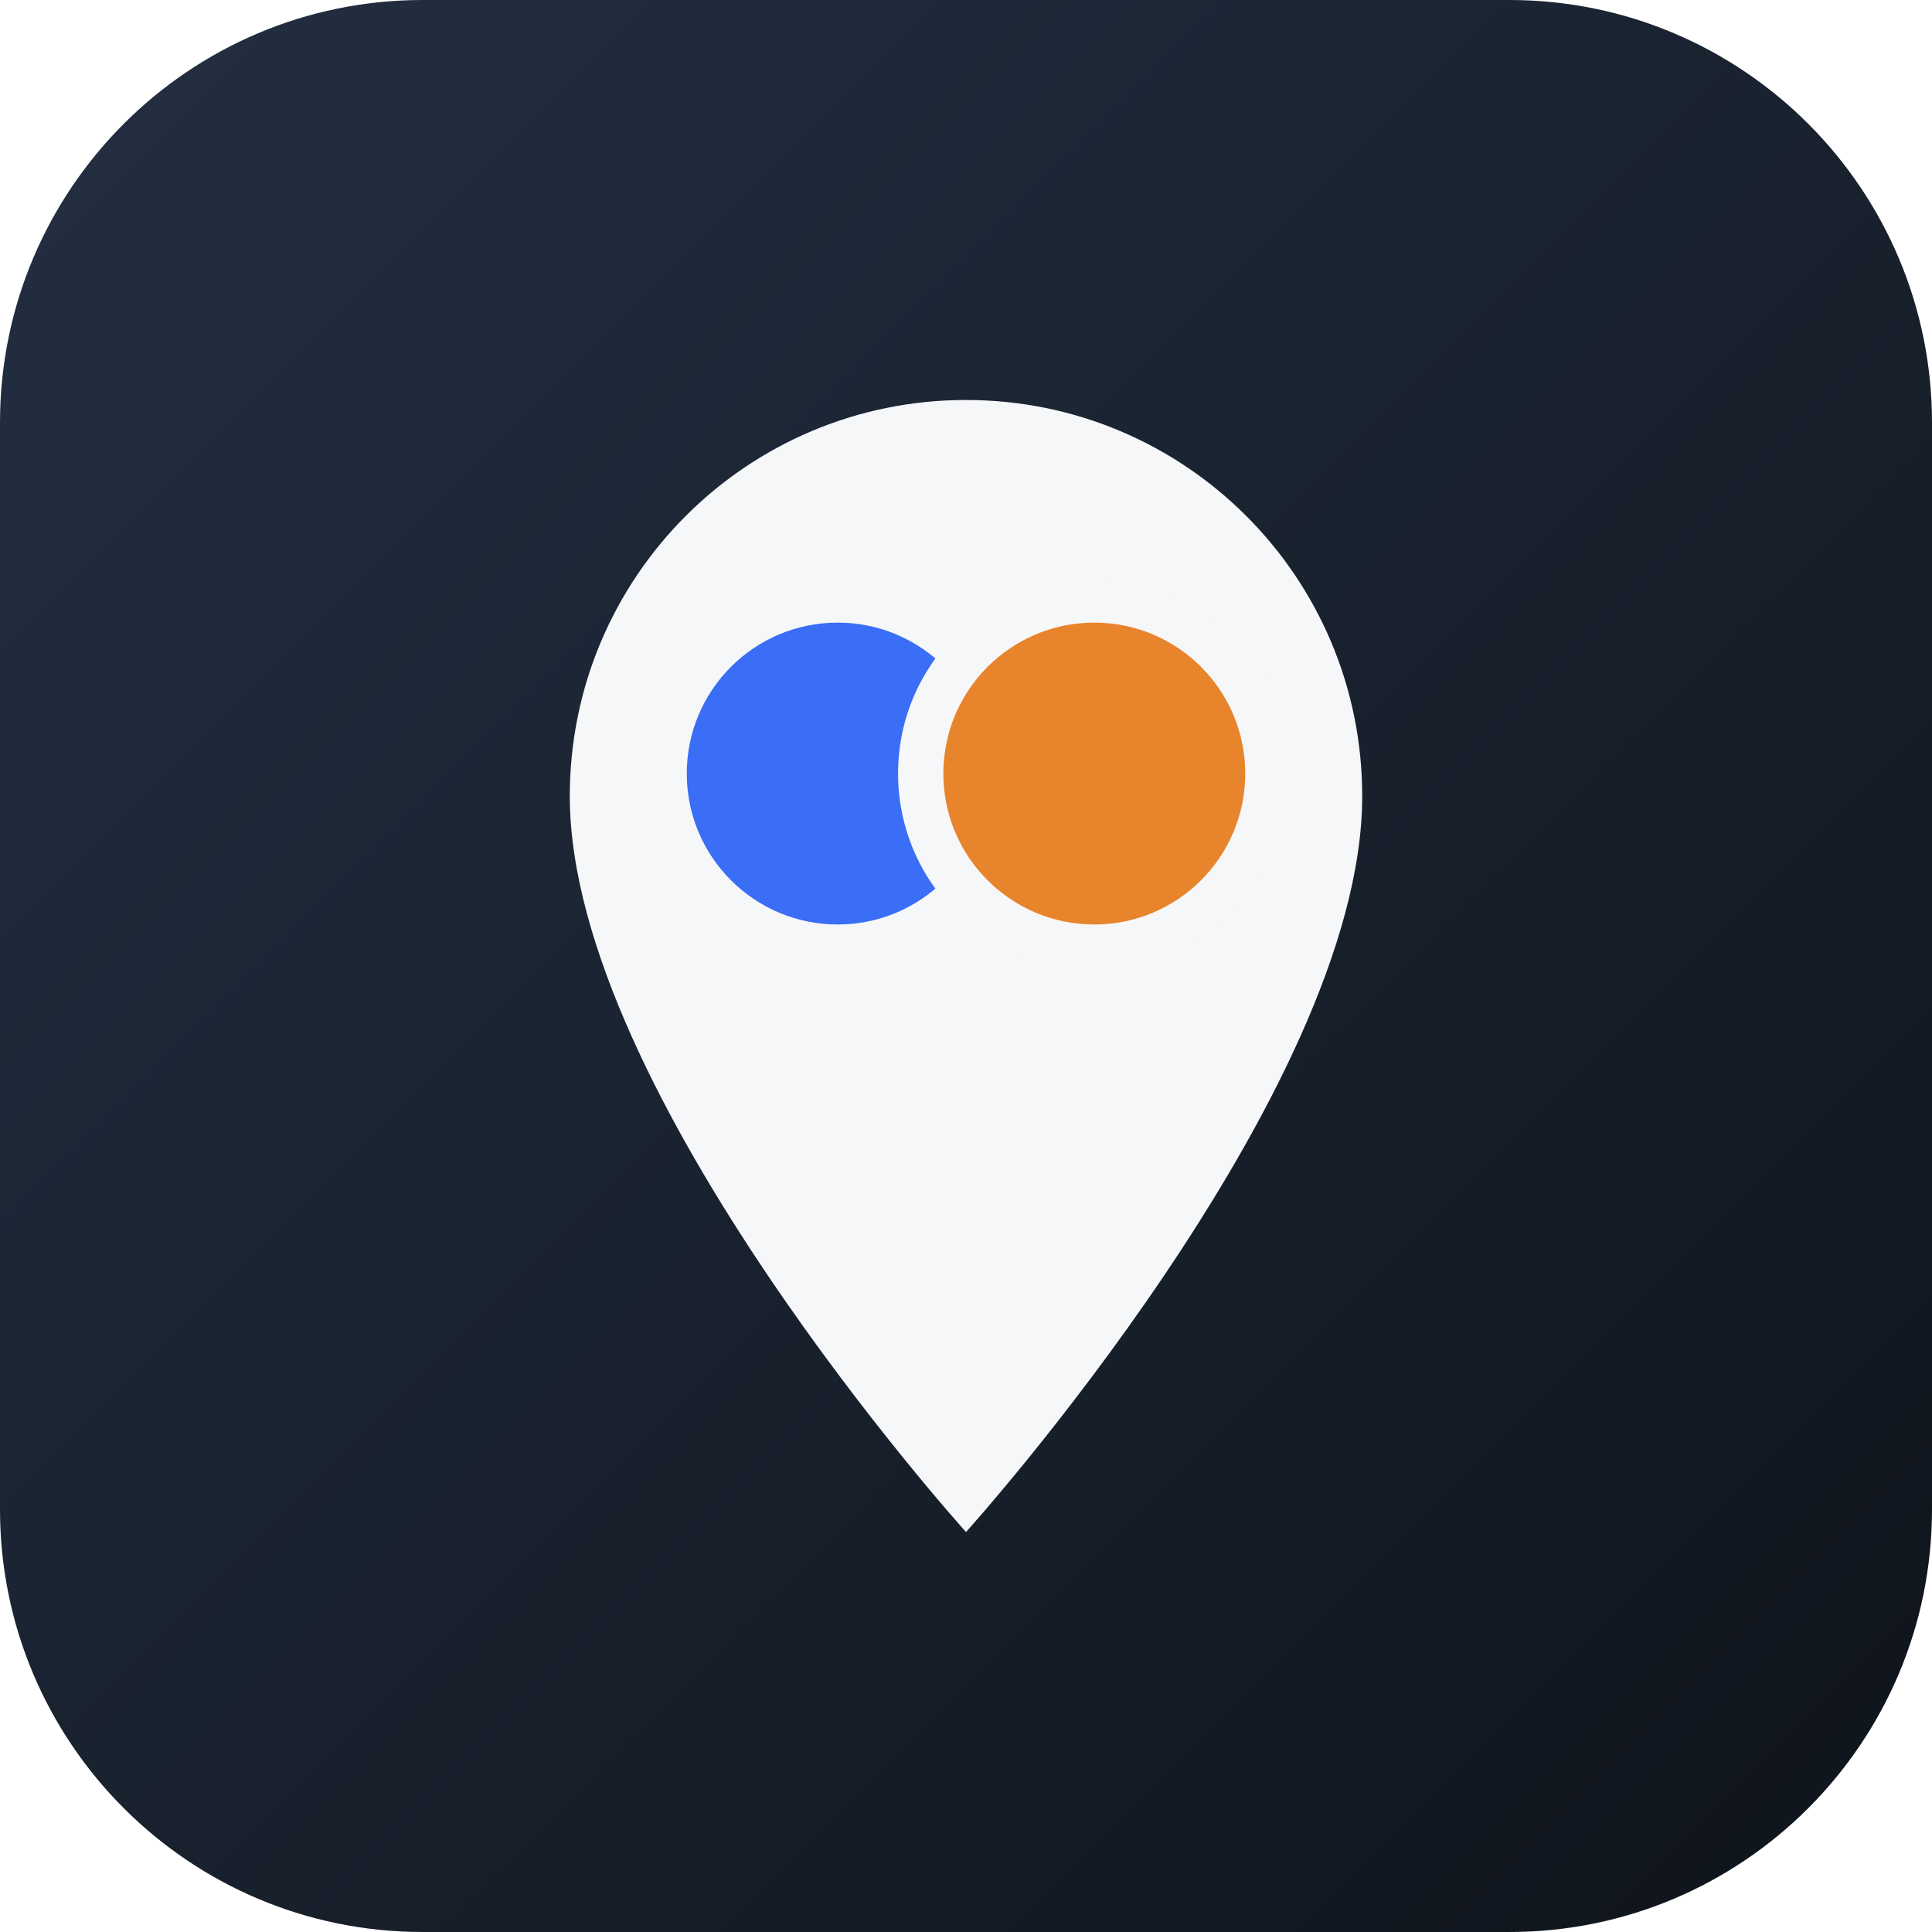
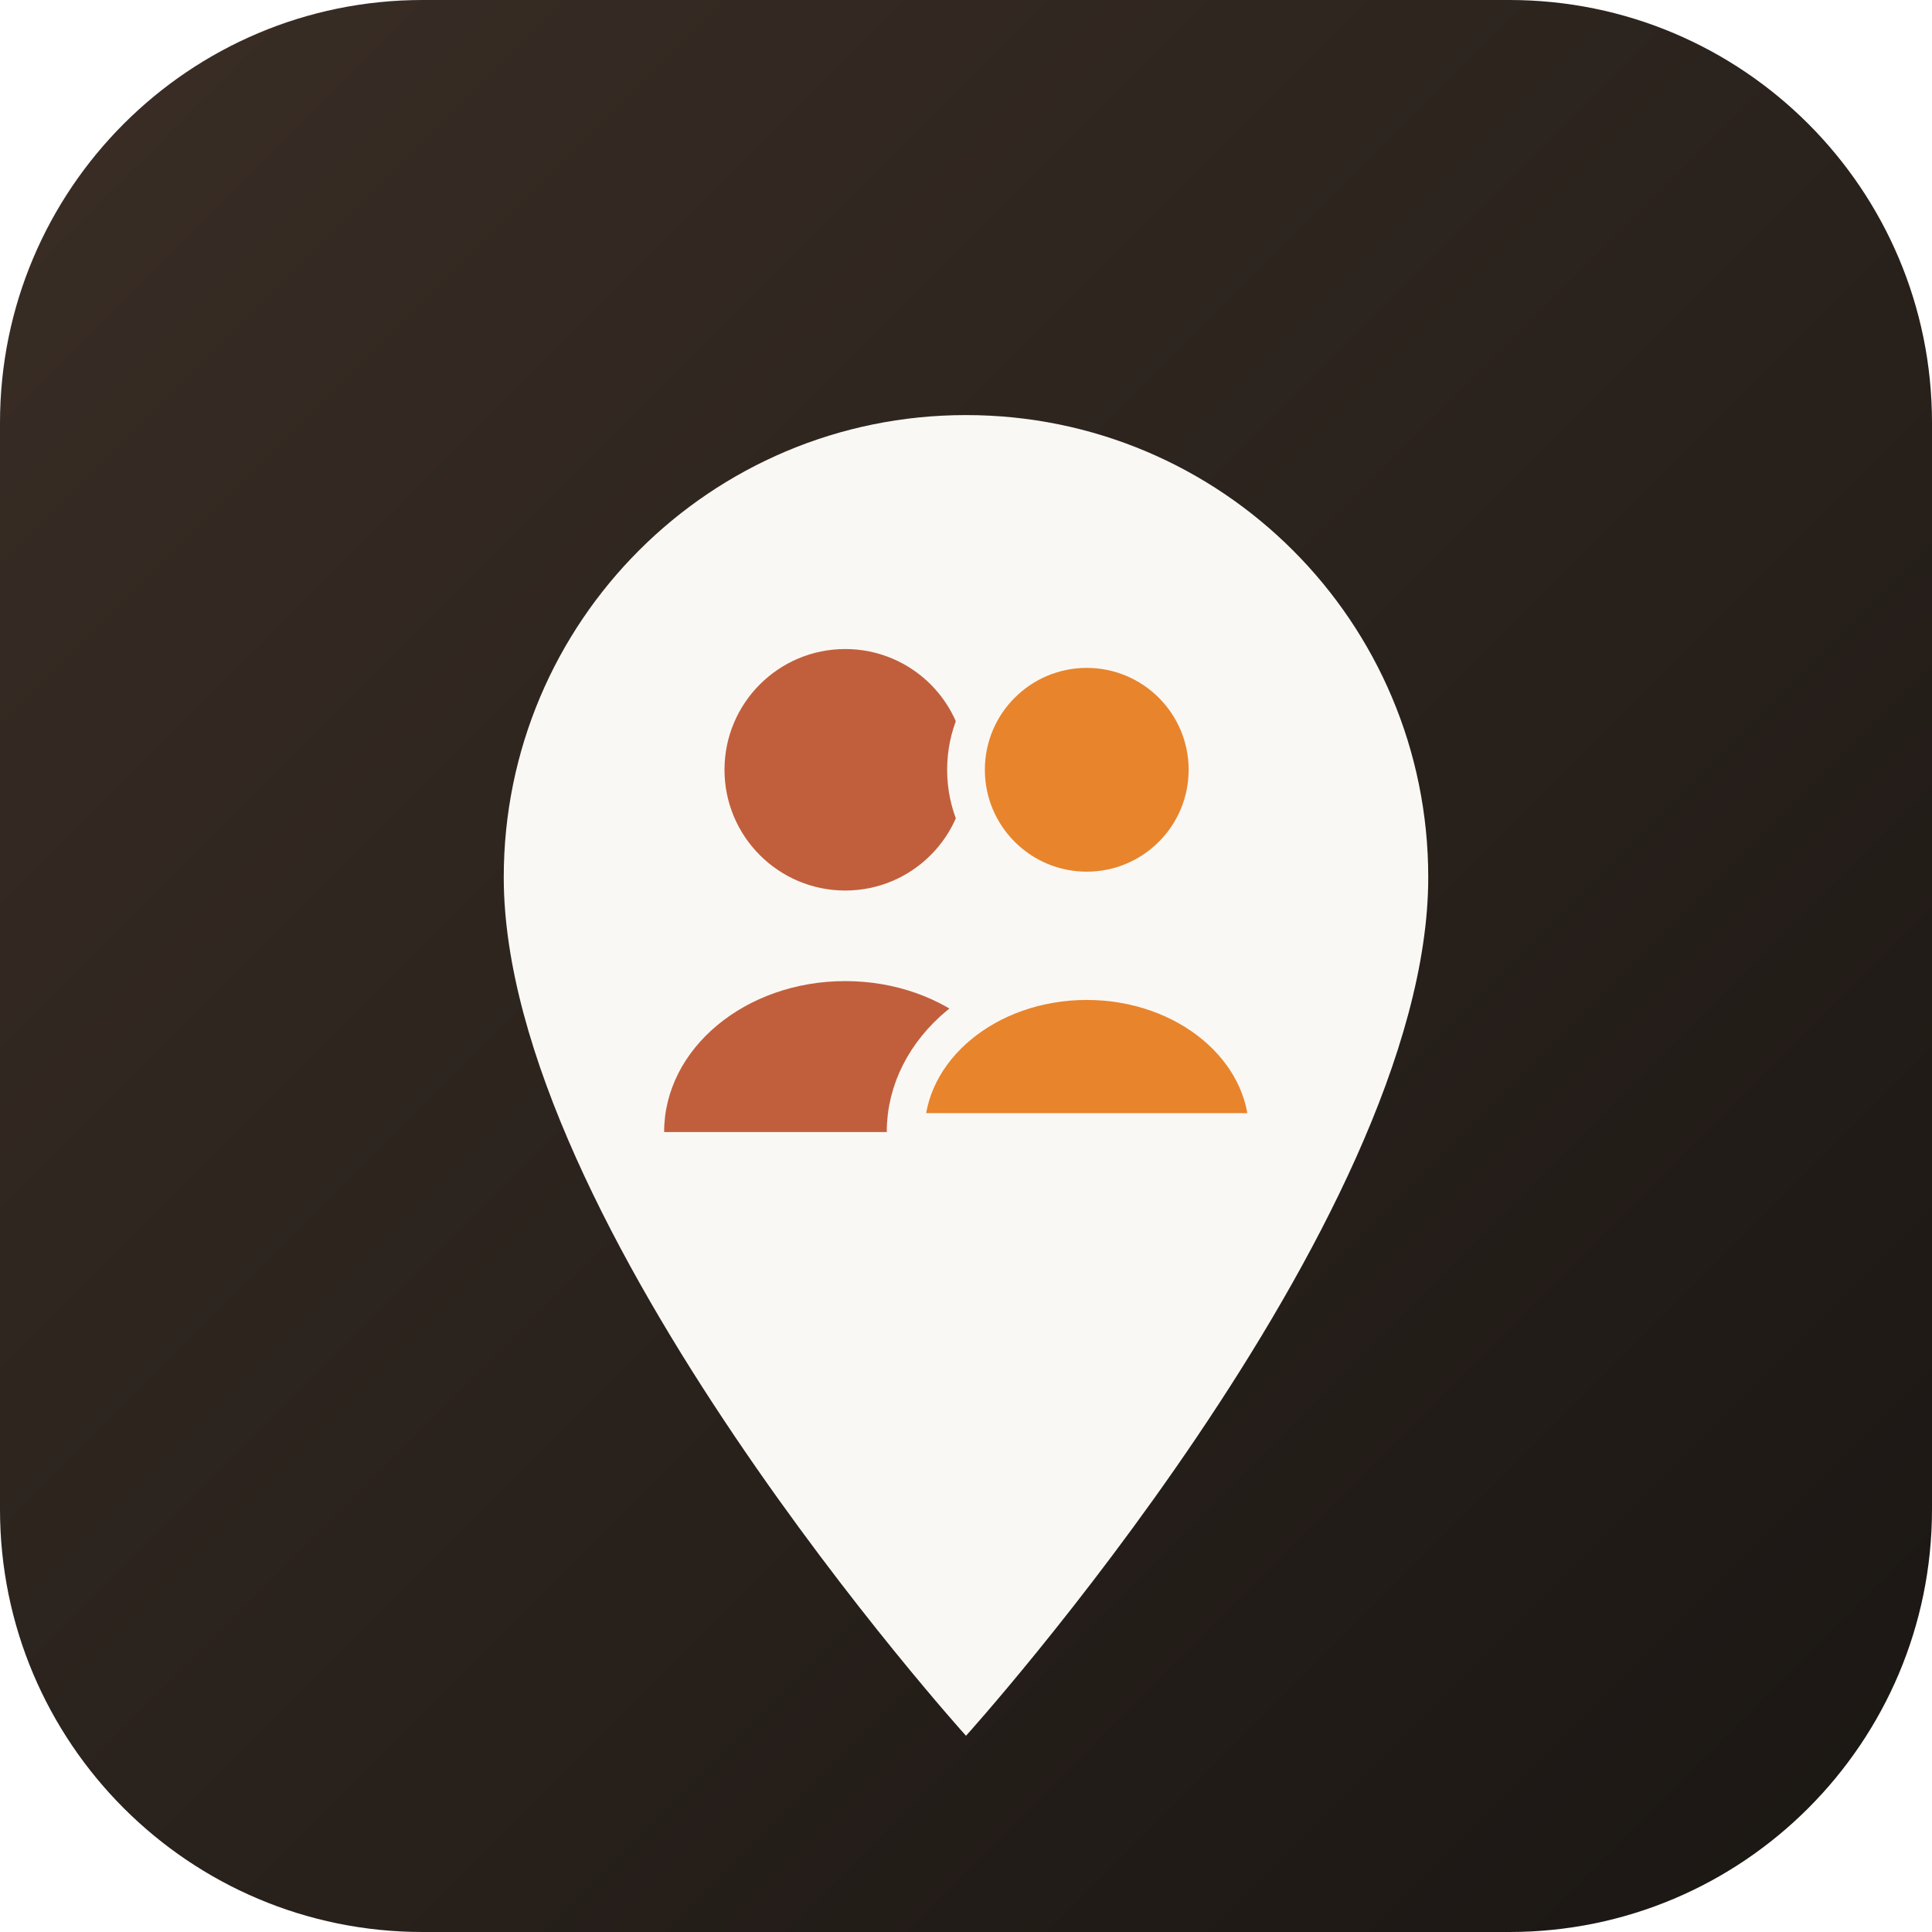
<svg xmlns="http://www.w3.org/2000/svg" width="512" height="512" viewBox="0 0 512 512" role="img" aria-labelledby="planpal-mark-title">
  <defs>
    <linearGradient id="planpal-bg" x1="0" y1="0" x2="512" y2="512" gradientUnits="userSpaceOnUse">
-       <stop offset="0" stop-color="#232F42" />
-       <stop offset="1" stop-color="#0F141B" />
+       <stop offset="0" stop-color="#3A2E26" />
+       <stop offset="1" stop-color="#1A1613" />
    </linearGradient>
  </defs>
  <rect width="512" height="512" rx="112" fill="url(#planpal-bg)" />
-   <g transform="translate(256,256) scale(15) translate(-12,-12)">
-     <path d="M12 2C8.13 2 5 5.13 5 9c0 5.25 7 13 7 13s7-7.75 7-13c0-3.87-3.13-7-7-7z" fill="#F6F7F9" />
+   <g transform="translate(256,460) scale(17.5) translate(-12,-22)">
+     <path d="M12 2C8.13 2 5 5.13 5 9c0 5.25 7 13 7 13s7-7.75 7-13c0-3.87-3.13-7-7-7z" fill="#FAF8F4" />
  </g>
-   <circle cx="222" cy="205" r="40" fill="#3B6EF6" />
-   <circle cx="290" cy="205" r="52" fill="#F6F7F9" />
-   <circle cx="290" cy="205" r="40" fill="#E8842C" />
+   <circle cx="224" cy="204" r="32" fill="#C15F3C" />
+   <path d="M176 300 a48 40 0 0 1 96 0 Z" fill="#C15F3C" />
+   <g stroke="#FAF8F4" stroke-width="10">
+     <circle cx="288" cy="204" r="32" fill="#E8842C" />
+     <path d="M240 300 a48 40 0 0 1 96 0 Z" fill="#E8842C" />
+   </g>
</svg>
